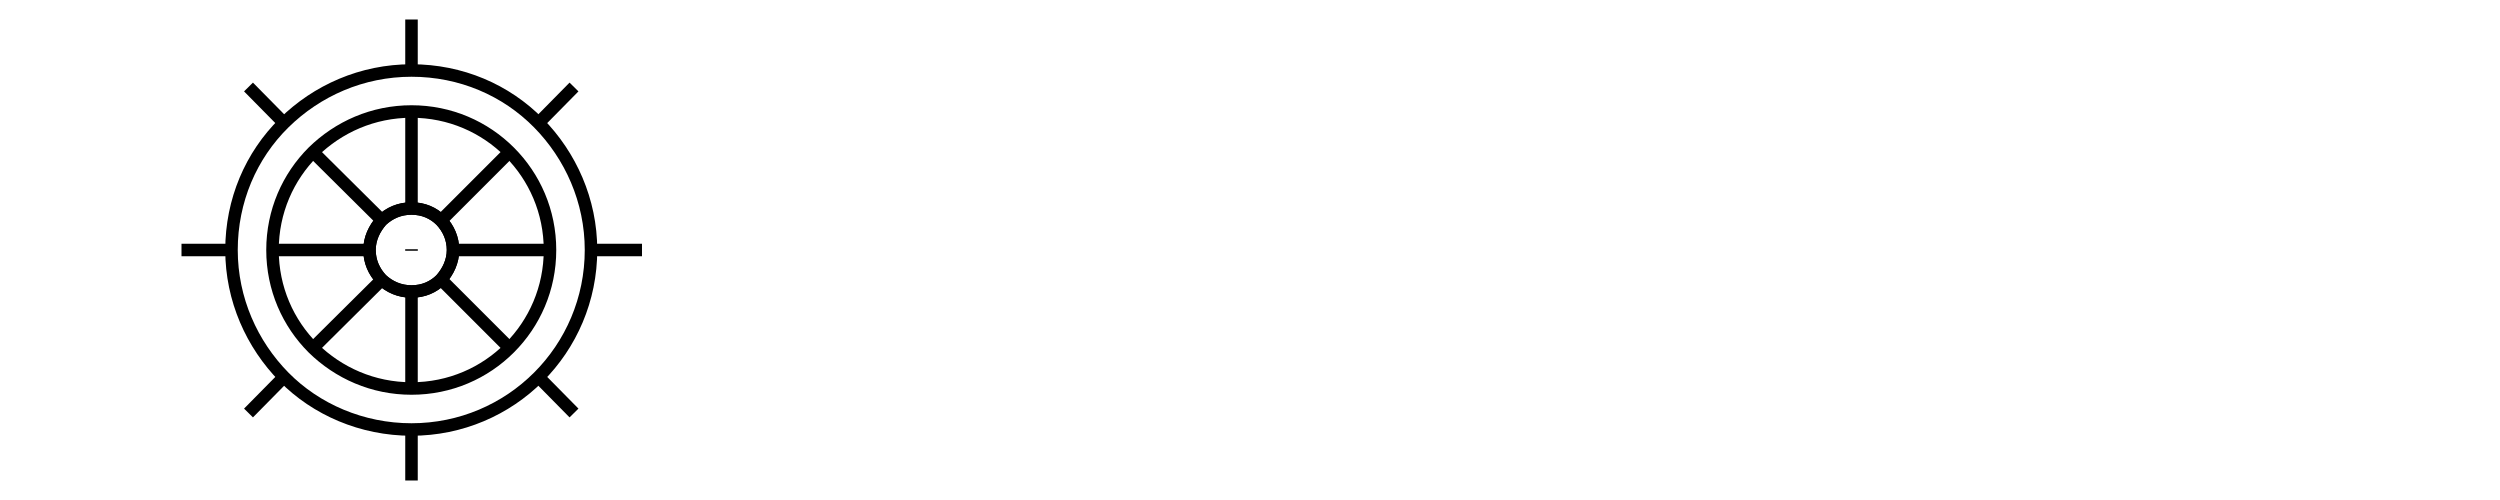
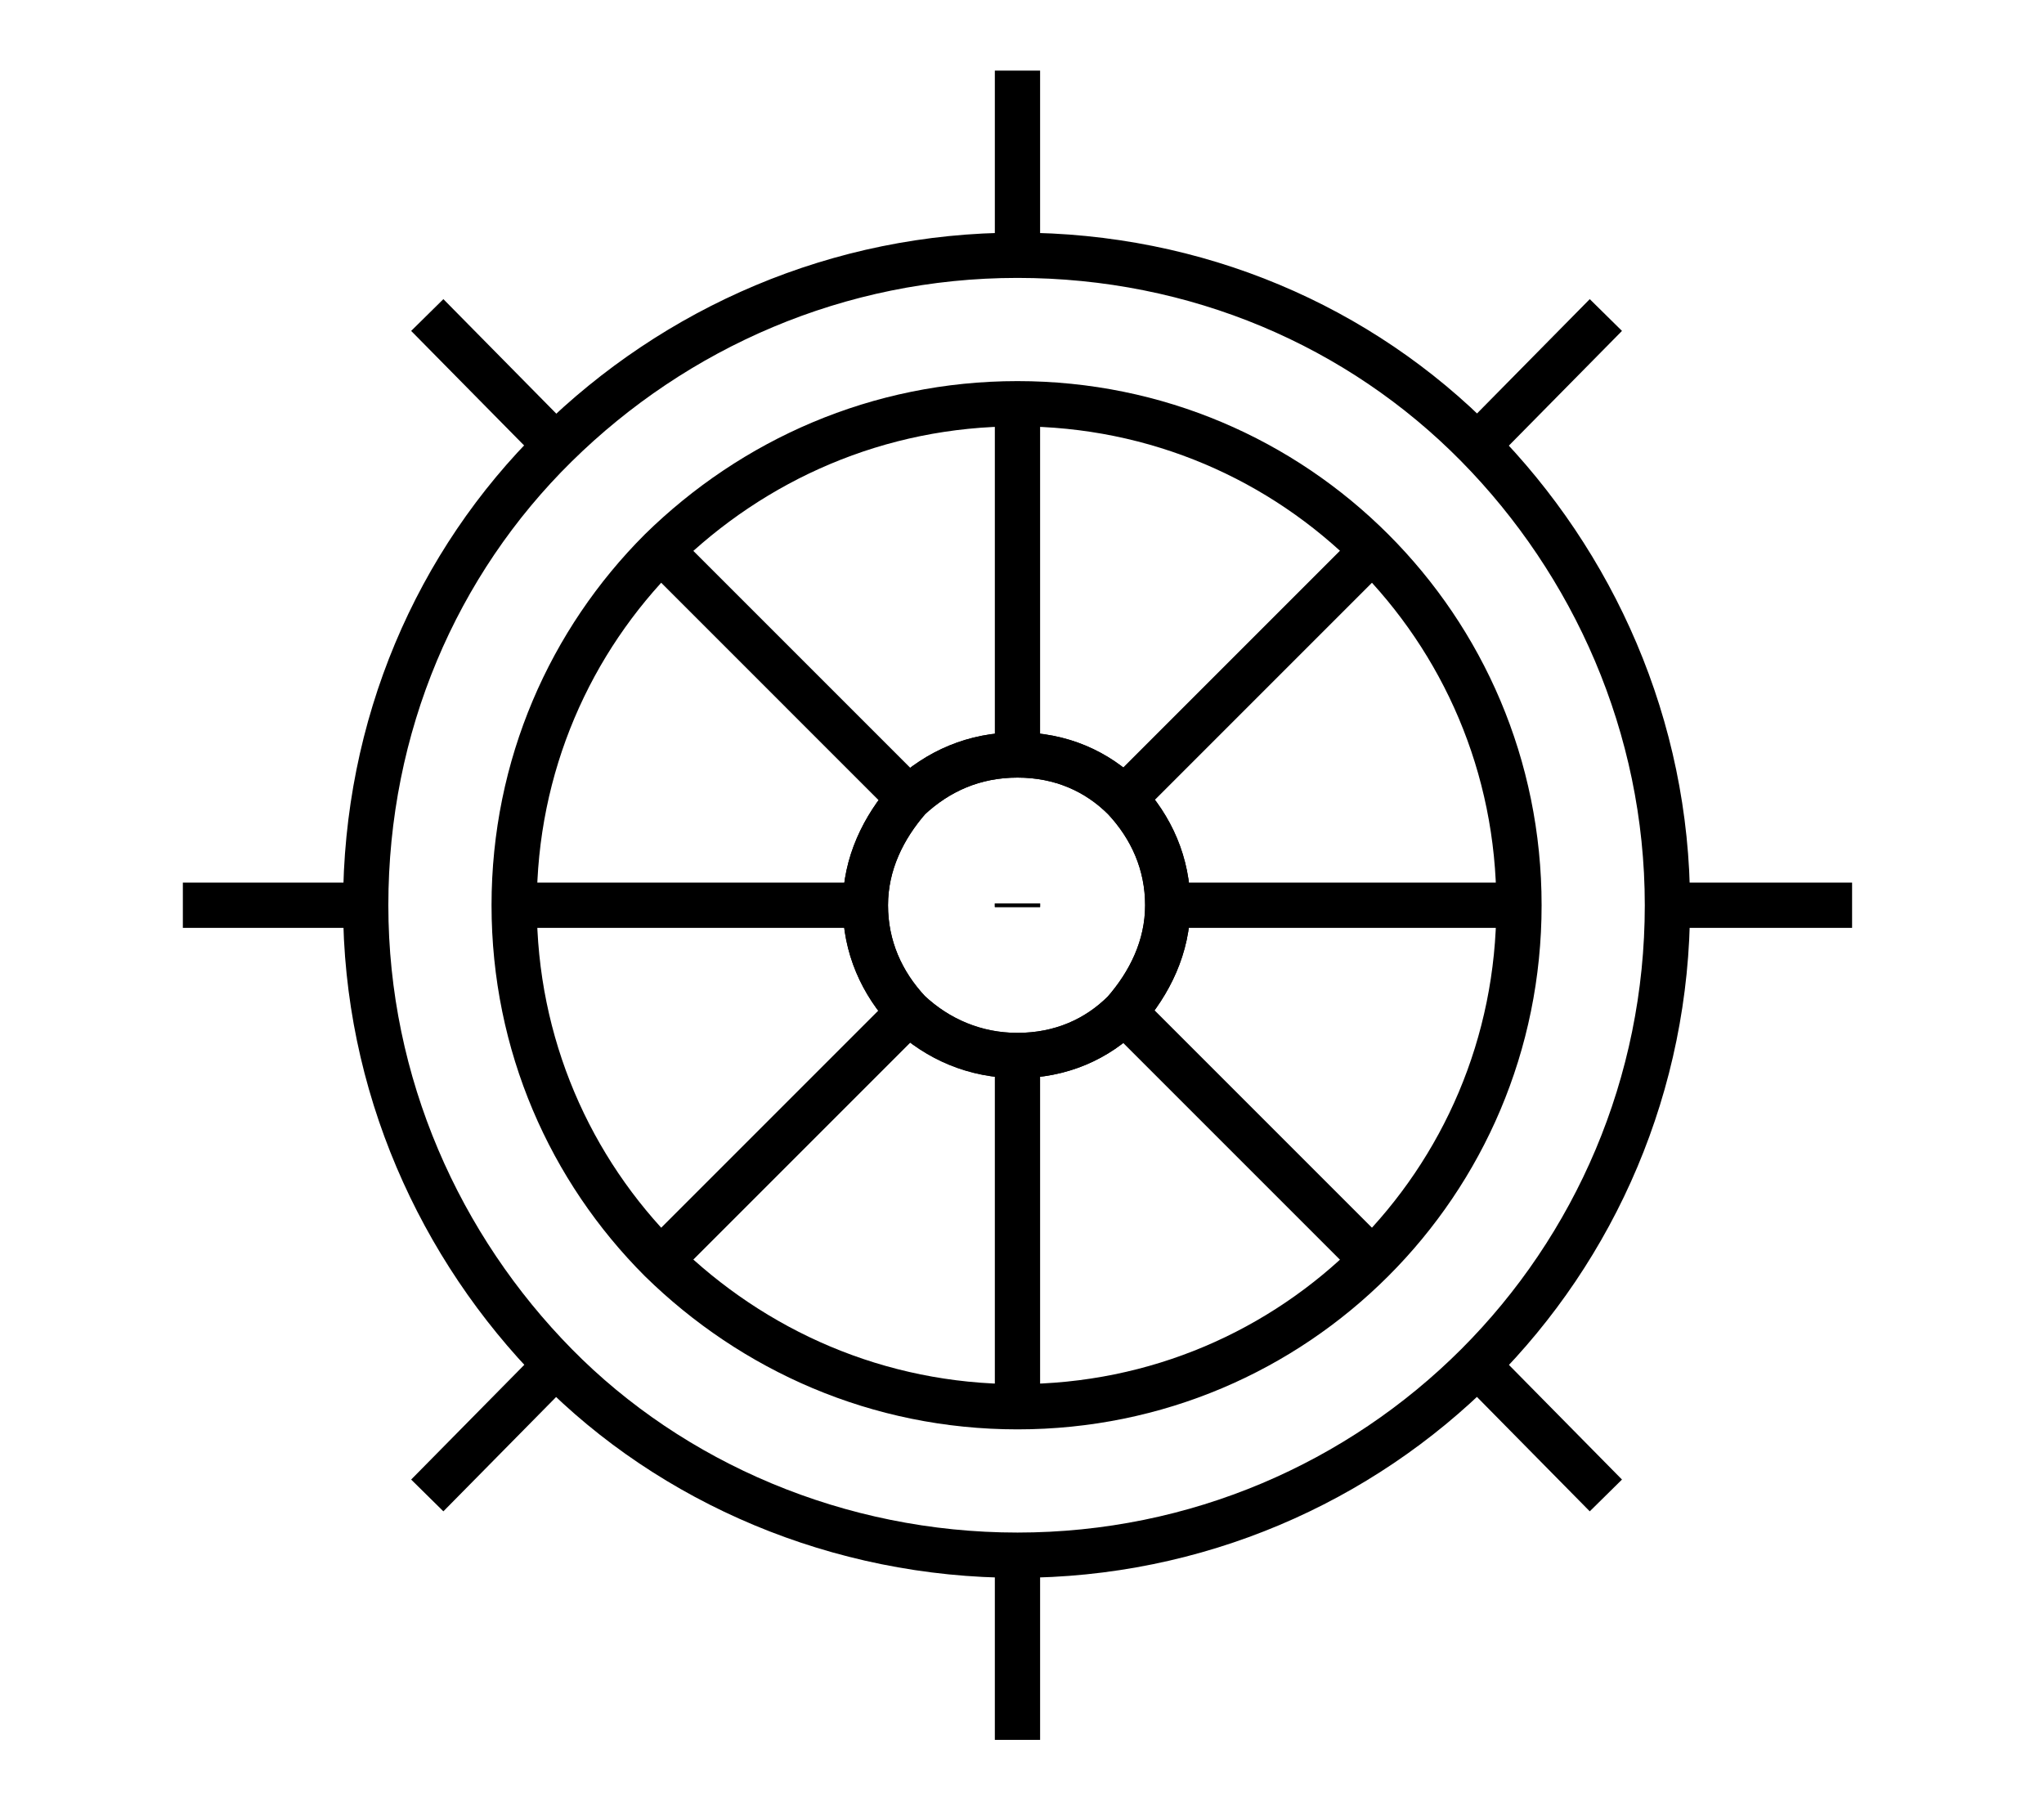
- <svg xmlns="http://www.w3.org/2000/svg" id="Layer_1" data-name="Layer 1" viewBox="0 0 50 10">
+ <svg xmlns="http://www.w3.org/2000/svg" id="Layer_1" data-name="Layer 1" viewBox="0 0 11.29 10">
  <defs>
    <style>
      .cls-1 {
        fill: none;
        stroke: #000;
        stroke-miterlimit: 10;
        stroke-width: .25px;
      }
    </style>
  </defs>
-   <path class="cls-1" d="M10.77,2.46c-.65-.66-1.55-1.05-2.54-1.05s-1.89,.4-2.55,1.05-1.05,1.55-1.05,2.54,.41,1.89,1.05,2.54,1.56,1.05,2.55,1.05,1.89-.4,2.54-1.05c.65-.65,1.05-1.55,1.05-2.54s-.41-1.89-1.05-2.54Zm-1.95,3.13c-.15,.15-.35,.24-.59,.24s-.44-.09-.6-.24c-.15-.16-.24-.36-.24-.59s.1-.43,.24-.59c.16-.15,.36-.24,.6-.24s.44,.09,.59,.24c.15,.16,.24,.36,.24,.59s-.1,.43-.24,.59Z" />
-   <path class="cls-1" d="M10.19,3.04c-.5-.5-1.19-.81-1.96-.81s-1.46,.31-1.97,.81c-.5,.5-.81,1.19-.81,1.96s.31,1.46,.81,1.96c.51,.5,1.2,.81,1.97,.81s1.46-.31,1.96-.81c.5-.5,.81-1.19,.81-1.96s-.31-1.46-.81-1.96Zm-1.96,2.79c-.23,0-.44-.09-.6-.24-.15-.16-.24-.36-.24-.59s.1-.43,.24-.59c.16-.15,.36-.24,.6-.24s.44,.09,.59,.24c.15,.16,.24,.36,.24,.59s-.1,.43-.24,.59c-.15,.15-.35,.24-.59,.24Z" />
-   <line class="cls-1" x1="8.23" y1="7.77" x2="8.23" y2="5.83" />
-   <polyline class="cls-1" points="8.23 5.01 8.23 5 8.23 4.99" />
-   <line class="cls-1" x1="8.23" y1="4.17" x2="8.23" y2="2.23" />
-   <line class="cls-1" x1="8.23" y1="9.61" x2="8.23" y2="8.6" />
-   <line class="cls-1" x1="8.23" y1="1.4" x2="8.23" y2=".39" />
-   <line class="cls-1" x1="10.19" y1="6.96" x2="8.82" y2="5.59" />
-   <line class="cls-1" x1="8.23" y1="5.01" x2="8.23" y2="5" />
-   <line class="cls-1" x1="7.64" y1="4.41" x2="6.26" y2="3.04" />
-   <line class="cls-1" x1="11.48" y1="8.26" x2="10.77" y2="7.54" />
-   <line class="cls-1" x1="5.68" y1="2.46" x2="4.97" y2="1.74" />
-   <line class="cls-1" x1="11.01" y1="5" x2="9.06" y2="5" />
-   <line class="cls-1" x1="7.39" y1="5" x2="5.45" y2="5" />
-   <line class="cls-1" x1="12.84" y1="5" x2="11.83" y2="5" />
-   <line class="cls-1" x1="4.63" y1="5" x2="3.63" y2="5" />
-   <line class="cls-1" x1="10.19" y1="3.04" x2="8.82" y2="4.41" />
-   <line class="cls-1" x1="8.23" y1="5" x2="8.23" y2="4.99" />
-   <line class="cls-1" x1="7.64" y1="5.59" x2="6.26" y2="6.96" />
-   <line class="cls-1" x1="11.48" y1="1.74" x2="10.77" y2="2.46" />
-   <line class="cls-1" x1="5.68" y1="7.54" x2="4.97" y2="8.26" />
+   <path class="cls-1" d="M8.16,2.46c-.65-.66-1.55-1.05-2.54-1.05s-1.89,.4-2.55,1.05-1.05,1.55-1.05,2.54,.41,1.89,1.05,2.54,1.56,1.05,2.55,1.05,1.89-.4,2.54-1.05c.65-.65,1.05-1.55,1.05-2.54s-.41-1.89-1.05-2.54Zm-1.95,3.13c-.15,.15-.35,.24-.59,.24s-.44-.09-.6-.24c-.15-.16-.24-.36-.24-.59s.1-.43,.24-.59c.16-.15,.36-.24,.6-.24s.44,.09,.59,.24c.15,.16,.24,.36,.24,.59s-.1,.43-.24,.59Z" />
+   <path class="cls-1" d="M7.58,3.04c-.5-.5-1.19-.81-1.96-.81s-1.46,.31-1.97,.81c-.5,.5-.81,1.19-.81,1.96s.31,1.46,.81,1.96c.51,.5,1.2,.81,1.97,.81s1.46-.31,1.96-.81c.5-.5,.81-1.19,.81-1.96s-.31-1.46-.81-1.96Zm-1.96,2.79c-.23,0-.44-.09-.6-.24-.15-.16-.24-.36-.24-.59s.1-.43,.24-.59c.16-.15,.36-.24,.6-.24s.44,.09,.59,.24c.15,.16,.24,.36,.24,.59s-.1,.43-.24,.59c-.15,.15-.35,.24-.59,.24Z" />
+   <line class="cls-1" x1="5.62" y1="7.77" x2="5.62" y2="5.83" />
+   <polyline class="cls-1" points="5.62 5.01 5.62 5 5.62 4.99" />
+   <line class="cls-1" x1="5.62" y1="4.17" x2="5.62" y2="2.23" />
+   <line class="cls-1" x1="5.62" y1="9.61" x2="5.62" y2="8.6" />
+   <line class="cls-1" x1="5.62" y1="1.4" x2="5.62" y2=".39" />
+   <line class="cls-1" x1="7.58" y1="6.96" x2="6.21" y2="5.59" />
+   <line class="cls-1" x1="5.62" y1="5.01" x2="5.62" y2="5" />
+   <line class="cls-1" x1="5.02" y1="4.41" x2="3.65" y2="3.04" />
+   <line class="cls-1" x1="8.87" y1="8.26" x2="8.16" y2="7.54" />
+   <line class="cls-1" x1="3.07" y1="2.46" x2="2.36" y2="1.74" />
+   <line class="cls-1" x1="8.39" y1="5" x2="6.45" y2="5" />
+   <line class="cls-1" x1="4.78" y1="5" x2="2.84" y2="5" />
+   <line class="cls-1" x1="10.23" y1="5" x2="9.22" y2="5" />
+   <line class="cls-1" x1="2.02" y1="5" x2="1.01" y2="5" />
+   <line class="cls-1" x1="7.58" y1="3.04" x2="6.21" y2="4.41" />
+   <line class="cls-1" x1="5.62" y1="5" x2="5.62" y2="4.99" />
+   <line class="cls-1" x1="5.02" y1="5.59" x2="3.65" y2="6.96" />
+   <line class="cls-1" x1="8.87" y1="1.74" x2="8.16" y2="2.46" />
+   <line class="cls-1" x1="3.07" y1="7.54" x2="2.36" y2="8.26" />
</svg>
